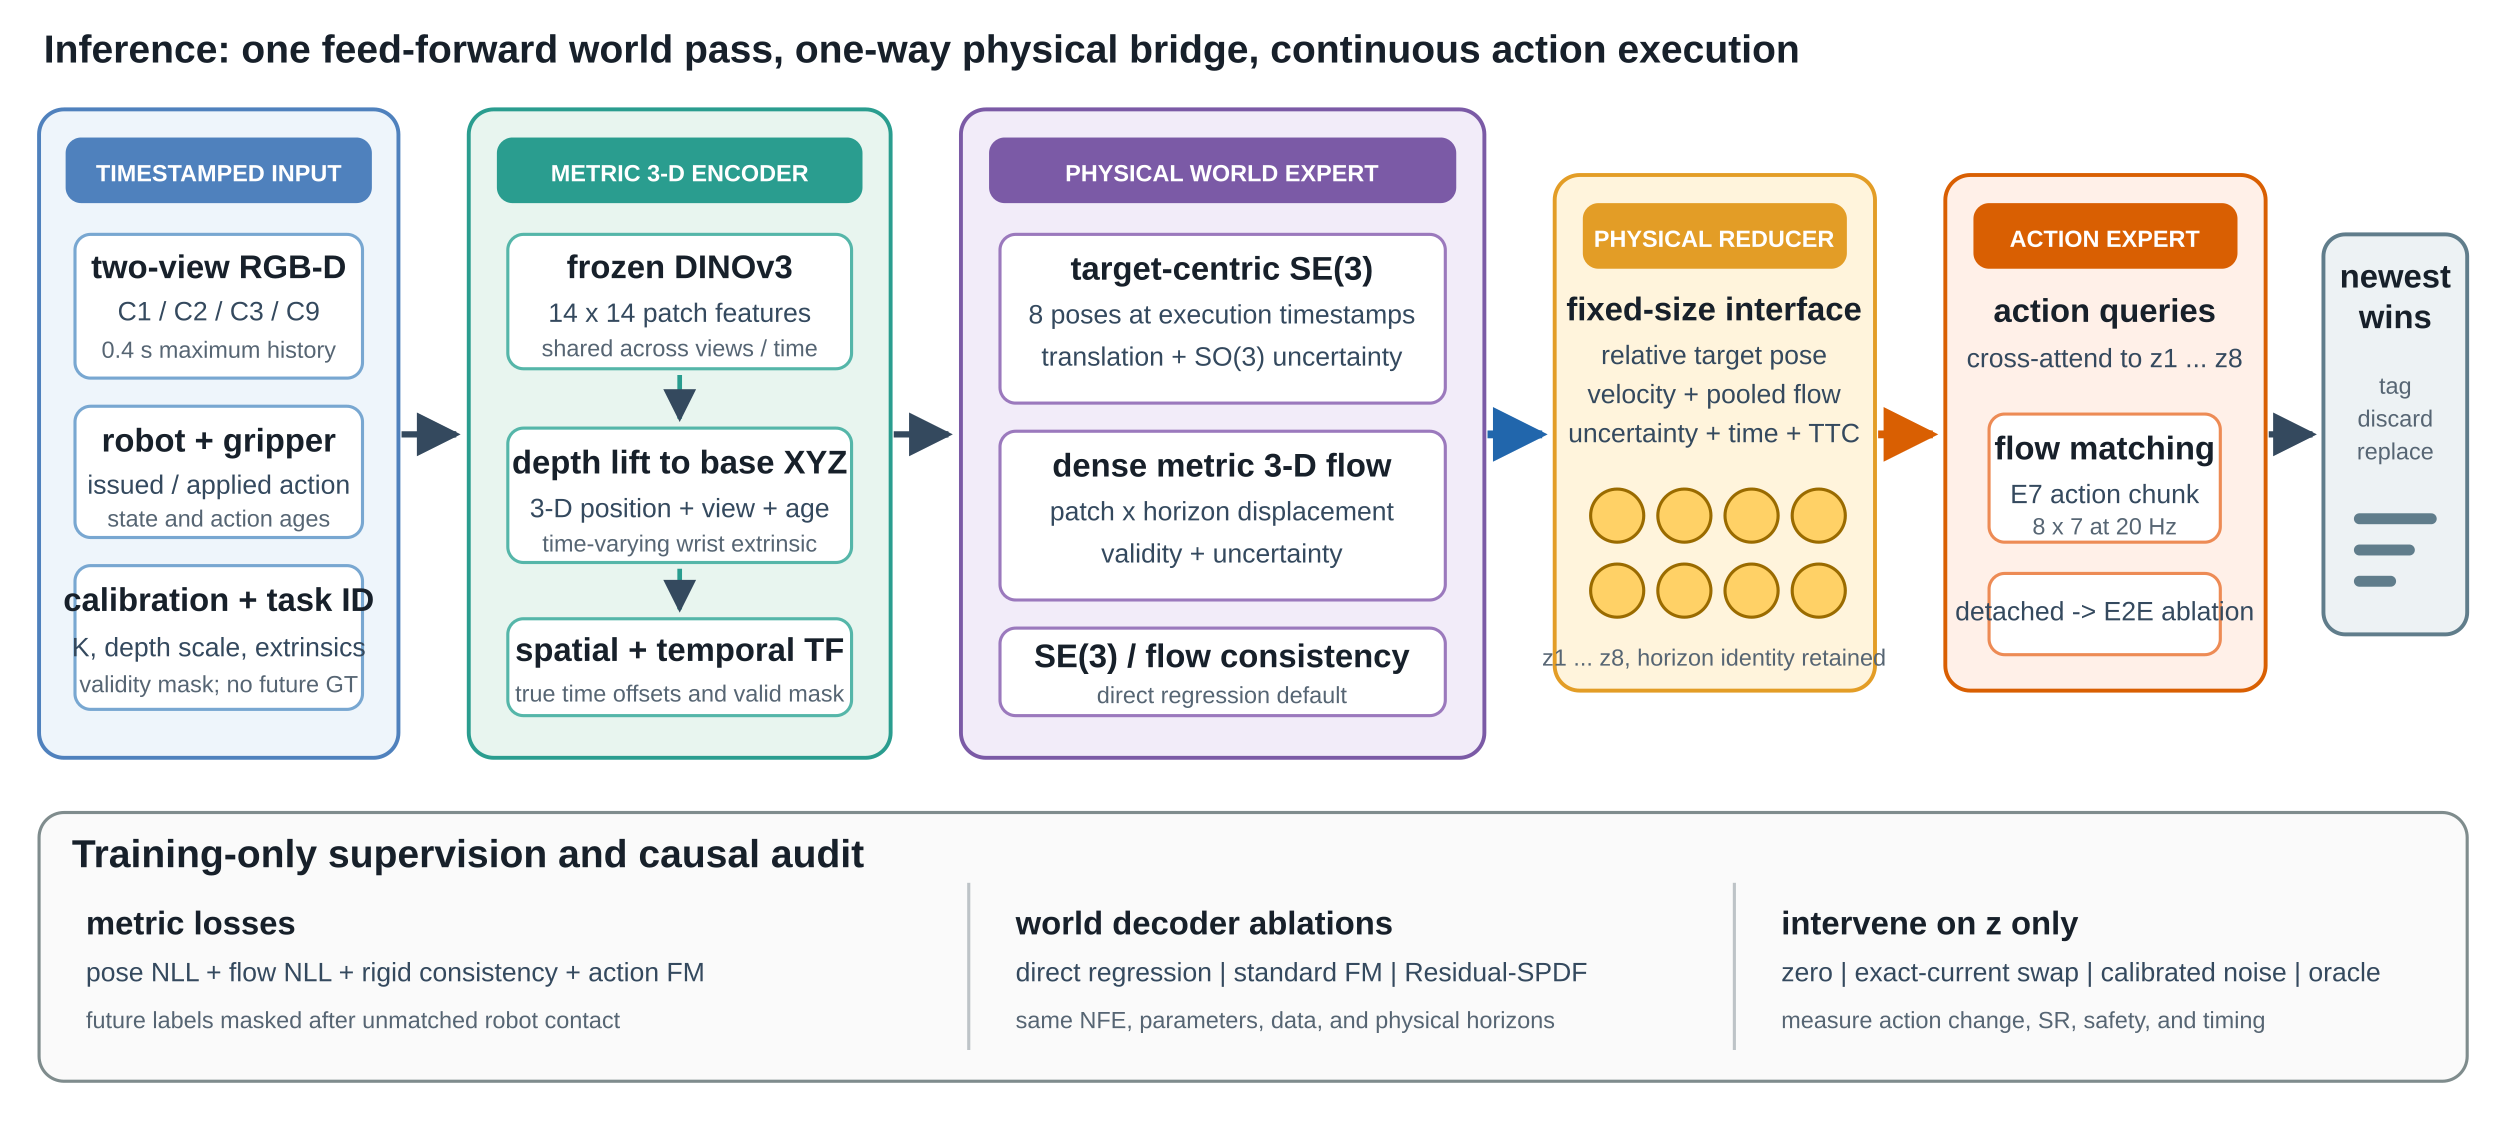
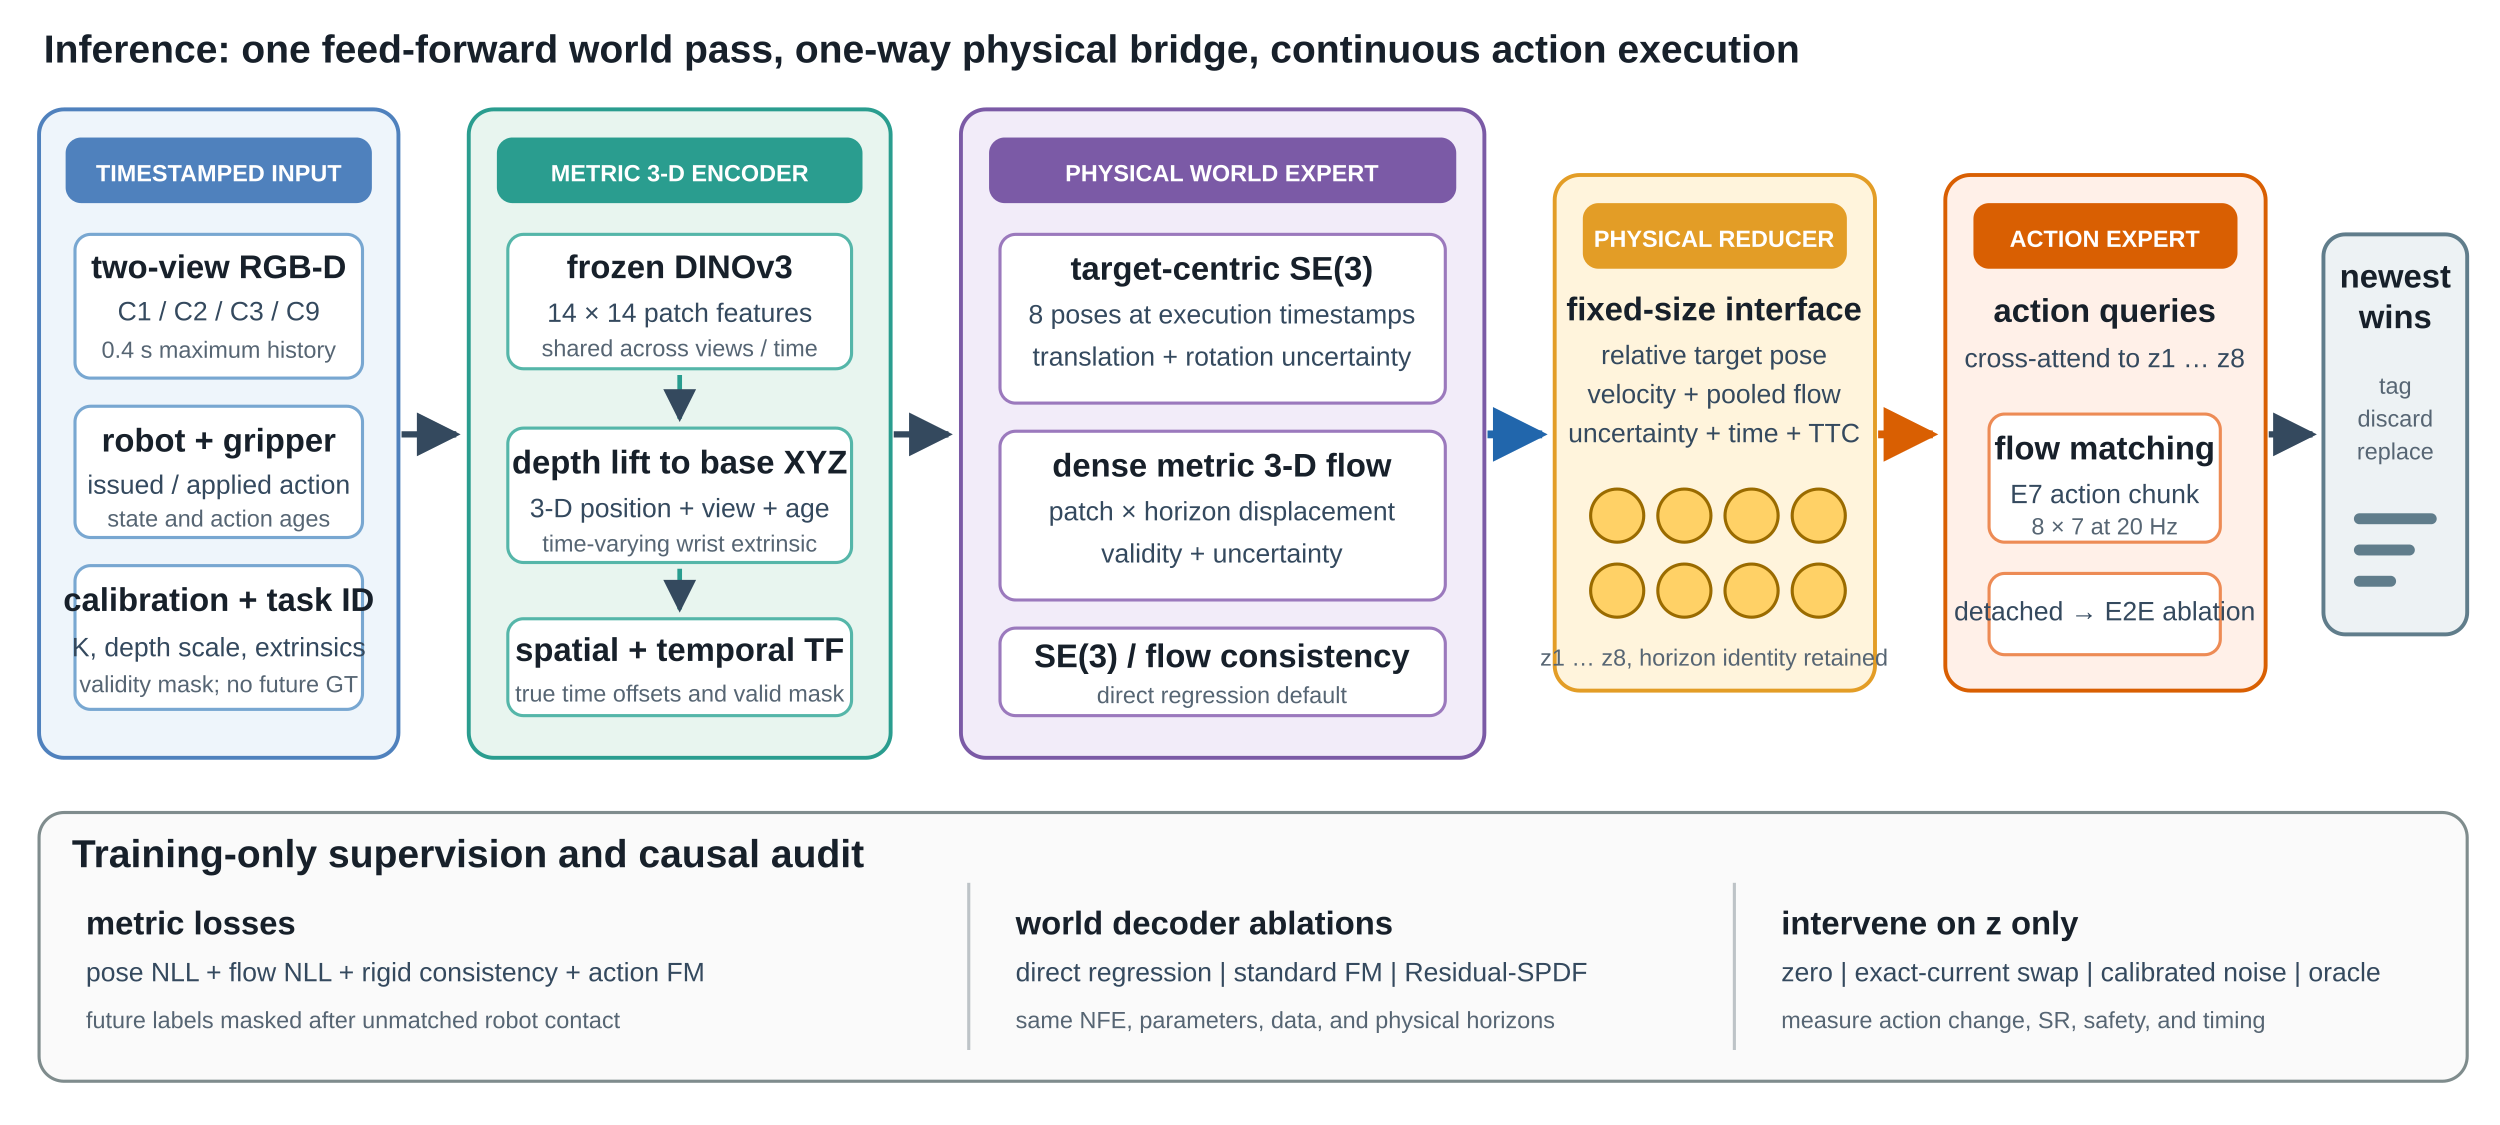
<svg xmlns="http://www.w3.org/2000/svg" viewBox="0 0 1600 720" font-family="Arial, Helvetica, sans-serif">
  <defs>
    <marker id="a" viewBox="0 0 10 10" refX="9" refY="5" markerWidth="7" markerHeight="7" orient="auto">
      <path d="M0,0 L10,5 L0,10 Z" fill="#34495e" />
    </marker>
    <marker id="ab" viewBox="0 0 10 10" refX="9" refY="5" markerWidth="7" markerHeight="7" orient="auto">
      <path d="M0,0 L10,5 L0,10 Z" fill="#2166ac" />
    </marker>
    <marker id="ao" viewBox="0 0 10 10" refX="9" refY="5" markerWidth="7" markerHeight="7" orient="auto">
      <path d="M0,0 L10,5 L0,10 Z" fill="#d95f02" />
    </marker>
    <style>
      .title{font-size:25px;font-weight:700;fill:#17202a}.h{font-size:21px;font-weight:700;fill:#17202a}
      .s{font-size:17px;fill:#34495e}.xs{font-size:15px;fill:#566573}.tag{font-size:15px;font-weight:700;fill:#fff}
    </style>
  </defs>
  <rect width="1600" height="720" fill="#fff" />
  <text x="28" y="40" class="title">Inference: one feed-forward world pass, one-way physical bridge, continuous action execution</text>
  <rect x="25" y="70" width="230" height="415" rx="16" fill="#eef5fb" stroke="#4f81bd" stroke-width="2.5" />
  <rect x="42" y="88" width="196" height="42" rx="10" fill="#4f81bd" />
  <text x="140" y="116" text-anchor="middle" class="tag">TIMESTAMPED INPUT</text>
  <rect x="48" y="150" width="184" height="92" rx="10" fill="#fff" stroke="#78a7d1" stroke-width="2" />
  <text x="140" y="178" text-anchor="middle" class="h">two-view RGB-D</text>
  <text x="140" y="205" text-anchor="middle" class="s">C1 / C2 / C3 / C9</text>
  <text x="140" y="229" text-anchor="middle" class="xs">0.4 s maximum history</text>
  <rect x="48" y="260" width="184" height="84" rx="10" fill="#fff" stroke="#78a7d1" stroke-width="2" />
  <text x="140" y="289" text-anchor="middle" class="h">robot + gripper</text>
  <text x="140" y="316" text-anchor="middle" class="s">issued / applied action</text>
  <text x="140" y="337" text-anchor="middle" class="xs">state and action ages</text>
  <rect x="48" y="362" width="184" height="92" rx="10" fill="#fff" stroke="#78a7d1" stroke-width="2" />
  <text x="140" y="391" text-anchor="middle" class="h">calibration + task ID</text>
  <text x="140" y="420" text-anchor="middle" class="s">K, depth scale, extrinsics</text>
  <text x="140" y="443" text-anchor="middle" class="xs">validity mask; no future GT</text>
  <line x1="257" y1="278" x2="292" y2="278" stroke="#34495e" stroke-width="4" marker-end="url(#a)" />
  <rect x="300" y="70" width="270" height="415" rx="16" fill="#e8f5ef" stroke="#2a9d8f" stroke-width="2.5" />
  <rect x="318" y="88" width="234" height="42" rx="10" fill="#2a9d8f" />
  <text x="435" y="116" text-anchor="middle" class="tag">METRIC 3-D ENCODER</text>
  <rect x="325" y="150" width="220" height="86" rx="10" fill="#fff" stroke="#55b6a9" stroke-width="2" />
  <text x="435" y="178" text-anchor="middle" class="h">frozen DINOv3</text>
-   <text x="435" y="206" text-anchor="middle" class="s">14 x 14 patch features</text>
+   <text x="435" y="206" text-anchor="middle" class="s">14 × 14 patch features</text>
  <text x="435" y="228" text-anchor="middle" class="xs">shared across views / time</text>
  <line x1="435" y1="240" x2="435" y2="268" stroke="#2a9d8f" stroke-width="3" marker-end="url(#a)" />
  <rect x="325" y="274" width="220" height="86" rx="10" fill="#fff" stroke="#55b6a9" stroke-width="2" />
  <text x="435" y="303" text-anchor="middle" class="h">depth lift to base XYZ</text>
  <text x="435" y="331" text-anchor="middle" class="s">3-D position + view + age</text>
  <text x="435" y="353" text-anchor="middle" class="xs">time-varying wrist extrinsic</text>
  <line x1="435" y1="364" x2="435" y2="390" stroke="#2a9d8f" stroke-width="3" marker-end="url(#a)" />
  <rect x="325" y="396" width="220" height="62" rx="10" fill="#fff" stroke="#55b6a9" stroke-width="2" />
  <text x="435" y="423" text-anchor="middle" class="h">spatial + temporal TF</text>
  <text x="435" y="449" text-anchor="middle" class="xs">true time offsets and valid mask</text>
  <line x1="572" y1="278" x2="607" y2="278" stroke="#34495e" stroke-width="4" marker-end="url(#a)" />
  <rect x="615" y="70" width="335" height="415" rx="16" fill="#f2ecf9" stroke="#7b5aa6" stroke-width="2.5" />
  <rect x="633" y="88" width="299" height="42" rx="10" fill="#7b5aa6" />
  <text x="782" y="116" text-anchor="middle" class="tag">PHYSICAL WORLD EXPERT</text>
  <rect x="640" y="150" width="285" height="108" rx="10" fill="#fff" stroke="#9b79bd" stroke-width="2" />
  <text x="782" y="179" text-anchor="middle" class="h">target-centric SE(3)</text>
  <text x="782" y="207" text-anchor="middle" class="s">8 poses at execution timestamps</text>
-   <text x="782" y="234" text-anchor="middle" class="s">translation + SO(3) uncertainty</text>
+   <text x="782" y="234" text-anchor="middle" class="s">translation + rotation uncertainty</text>
  <rect x="640" y="276" width="285" height="108" rx="10" fill="#fff" stroke="#9b79bd" stroke-width="2" />
  <text x="782" y="305" text-anchor="middle" class="h">dense metric 3-D flow</text>
-   <text x="782" y="333" text-anchor="middle" class="s">patch x horizon displacement</text>
+   <text x="782" y="333" text-anchor="middle" class="s">patch × horizon displacement</text>
  <text x="782" y="360" text-anchor="middle" class="s">validity + uncertainty</text>
  <rect x="640" y="402" width="285" height="56" rx="10" fill="#fff" stroke="#9b79bd" stroke-width="2" />
  <text x="782" y="427" text-anchor="middle" class="h">SE(3) / flow consistency</text>
  <text x="782" y="450" text-anchor="middle" class="xs">direct regression default</text>
  <line x1="952" y1="278" x2="987" y2="278" stroke="#2166ac" stroke-width="5" marker-end="url(#ab)" />
  <rect x="995" y="112" width="205" height="330" rx="16" fill="#fff4dc" stroke="#e39d26" stroke-width="2.5" />
  <rect x="1013" y="130" width="169" height="42" rx="10" fill="#e39d26" />
  <text x="1097" y="158" text-anchor="middle" class="tag">PHYSICAL REDUCER</text>
  <text x="1097" y="205" text-anchor="middle" class="h">fixed-size interface</text>
  <text x="1097" y="233" text-anchor="middle" class="s">relative target pose</text>
  <text x="1097" y="258" text-anchor="middle" class="s">velocity + pooled flow</text>
  <text x="1097" y="283" text-anchor="middle" class="s">uncertainty + time + TTC</text>
  <g fill="#ffd166" stroke="#9a6b00" stroke-width="2">
    <circle cx="1035" cy="330" r="17" />
    <circle cx="1078" cy="330" r="17" />
    <circle cx="1121" cy="330" r="17" />
    <circle cx="1164" cy="330" r="17" />
    <circle cx="1035" cy="378" r="17" />
    <circle cx="1078" cy="378" r="17" />
    <circle cx="1121" cy="378" r="17" />
    <circle cx="1164" cy="378" r="17" />
  </g>
-   <text x="1097" y="426" text-anchor="middle" class="xs">z1 ... z8, horizon identity retained</text>
+   <text x="1097" y="426" text-anchor="middle" class="xs">z1 … z8, horizon identity retained</text>
  <line x1="1202" y1="278" x2="1237" y2="278" stroke="#d95f02" stroke-width="5" marker-end="url(#ao)" />
  <rect x="1245" y="112" width="205" height="330" rx="16" fill="#fff0e8" stroke="#d95f02" stroke-width="2.5" />
  <rect x="1263" y="130" width="169" height="42" rx="10" fill="#d95f02" />
  <text x="1347" y="158" text-anchor="middle" class="tag">ACTION EXPERT</text>
  <text x="1347" y="206" text-anchor="middle" class="h">action queries</text>
-   <text x="1347" y="235" text-anchor="middle" class="s">cross-attend to z1 ... z8</text>
+   <text x="1347" y="235" text-anchor="middle" class="s">cross-attend to z1 … z8</text>
  <rect x="1273" y="265" width="148" height="82" rx="10" fill="#fff" stroke="#ed8b55" stroke-width="2" />
  <text x="1347" y="294" text-anchor="middle" class="h">flow matching</text>
  <text x="1347" y="322" text-anchor="middle" class="s">E7 action chunk</text>
-   <text x="1347" y="342" text-anchor="middle" class="xs">8 x 7 at 20 Hz</text>
+   <text x="1347" y="342" text-anchor="middle" class="xs">8 × 7 at 20 Hz</text>
  <rect x="1273" y="367" width="148" height="52" rx="10" fill="#fff" stroke="#ed8b55" stroke-width="2" />
-   <text x="1347" y="397" text-anchor="middle" class="s">detached -&gt; E2E ablation</text>
+   <text x="1347" y="397" text-anchor="middle" class="s">detached → E2E ablation</text>
  <line x1="1452" y1="278" x2="1480" y2="278" stroke="#34495e" stroke-width="4" marker-end="url(#a)" />
  <rect x="1487" y="150" width="92" height="256" rx="14" fill="#edf2f4" stroke="#607d8b" stroke-width="2.5" />
  <text x="1533" y="184" text-anchor="middle" class="h">newest</text>
  <text x="1533" y="210" text-anchor="middle" class="h">wins</text>
  <text x="1533" y="252" text-anchor="middle" class="xs">tag</text>
  <text x="1533" y="273" text-anchor="middle" class="xs">discard</text>
  <text x="1533" y="294" text-anchor="middle" class="xs">replace</text>
  <path d="M1510 332 h46 M1510 352 h32 M1510 372 h20" stroke="#607d8b" stroke-width="7" stroke-linecap="round" />
  <rect x="25" y="520" width="1554" height="172" rx="16" fill="#fafafa" stroke="#7f8c8d" stroke-width="2" />
  <text x="46" y="555" class="title">Training-only supervision and causal audit</text>
  <line x1="620" y1="565" x2="620" y2="672" stroke="#bdc3c7" stroke-width="2" />
  <text x="55" y="598" class="h">metric losses</text>
  <text x="55" y="628" class="s">pose NLL + flow NLL + rigid consistency + action FM</text>
  <text x="55" y="658" class="xs">future labels masked after unmatched robot contact</text>
  <text x="650" y="598" class="h">world decoder ablations</text>
  <text x="650" y="628" class="s">direct regression | standard FM | Residual-SPDF</text>
  <text x="650" y="658" class="xs">same NFE, parameters, data, and physical horizons</text>
  <line x1="1110" y1="565" x2="1110" y2="672" stroke="#bdc3c7" stroke-width="2" />
  <text x="1140" y="598" class="h">intervene on z only</text>
  <text x="1140" y="628" class="s">zero | exact-current swap | calibrated noise | oracle</text>
  <text x="1140" y="658" class="xs">measure action change, SR, safety, and timing</text>
</svg>
